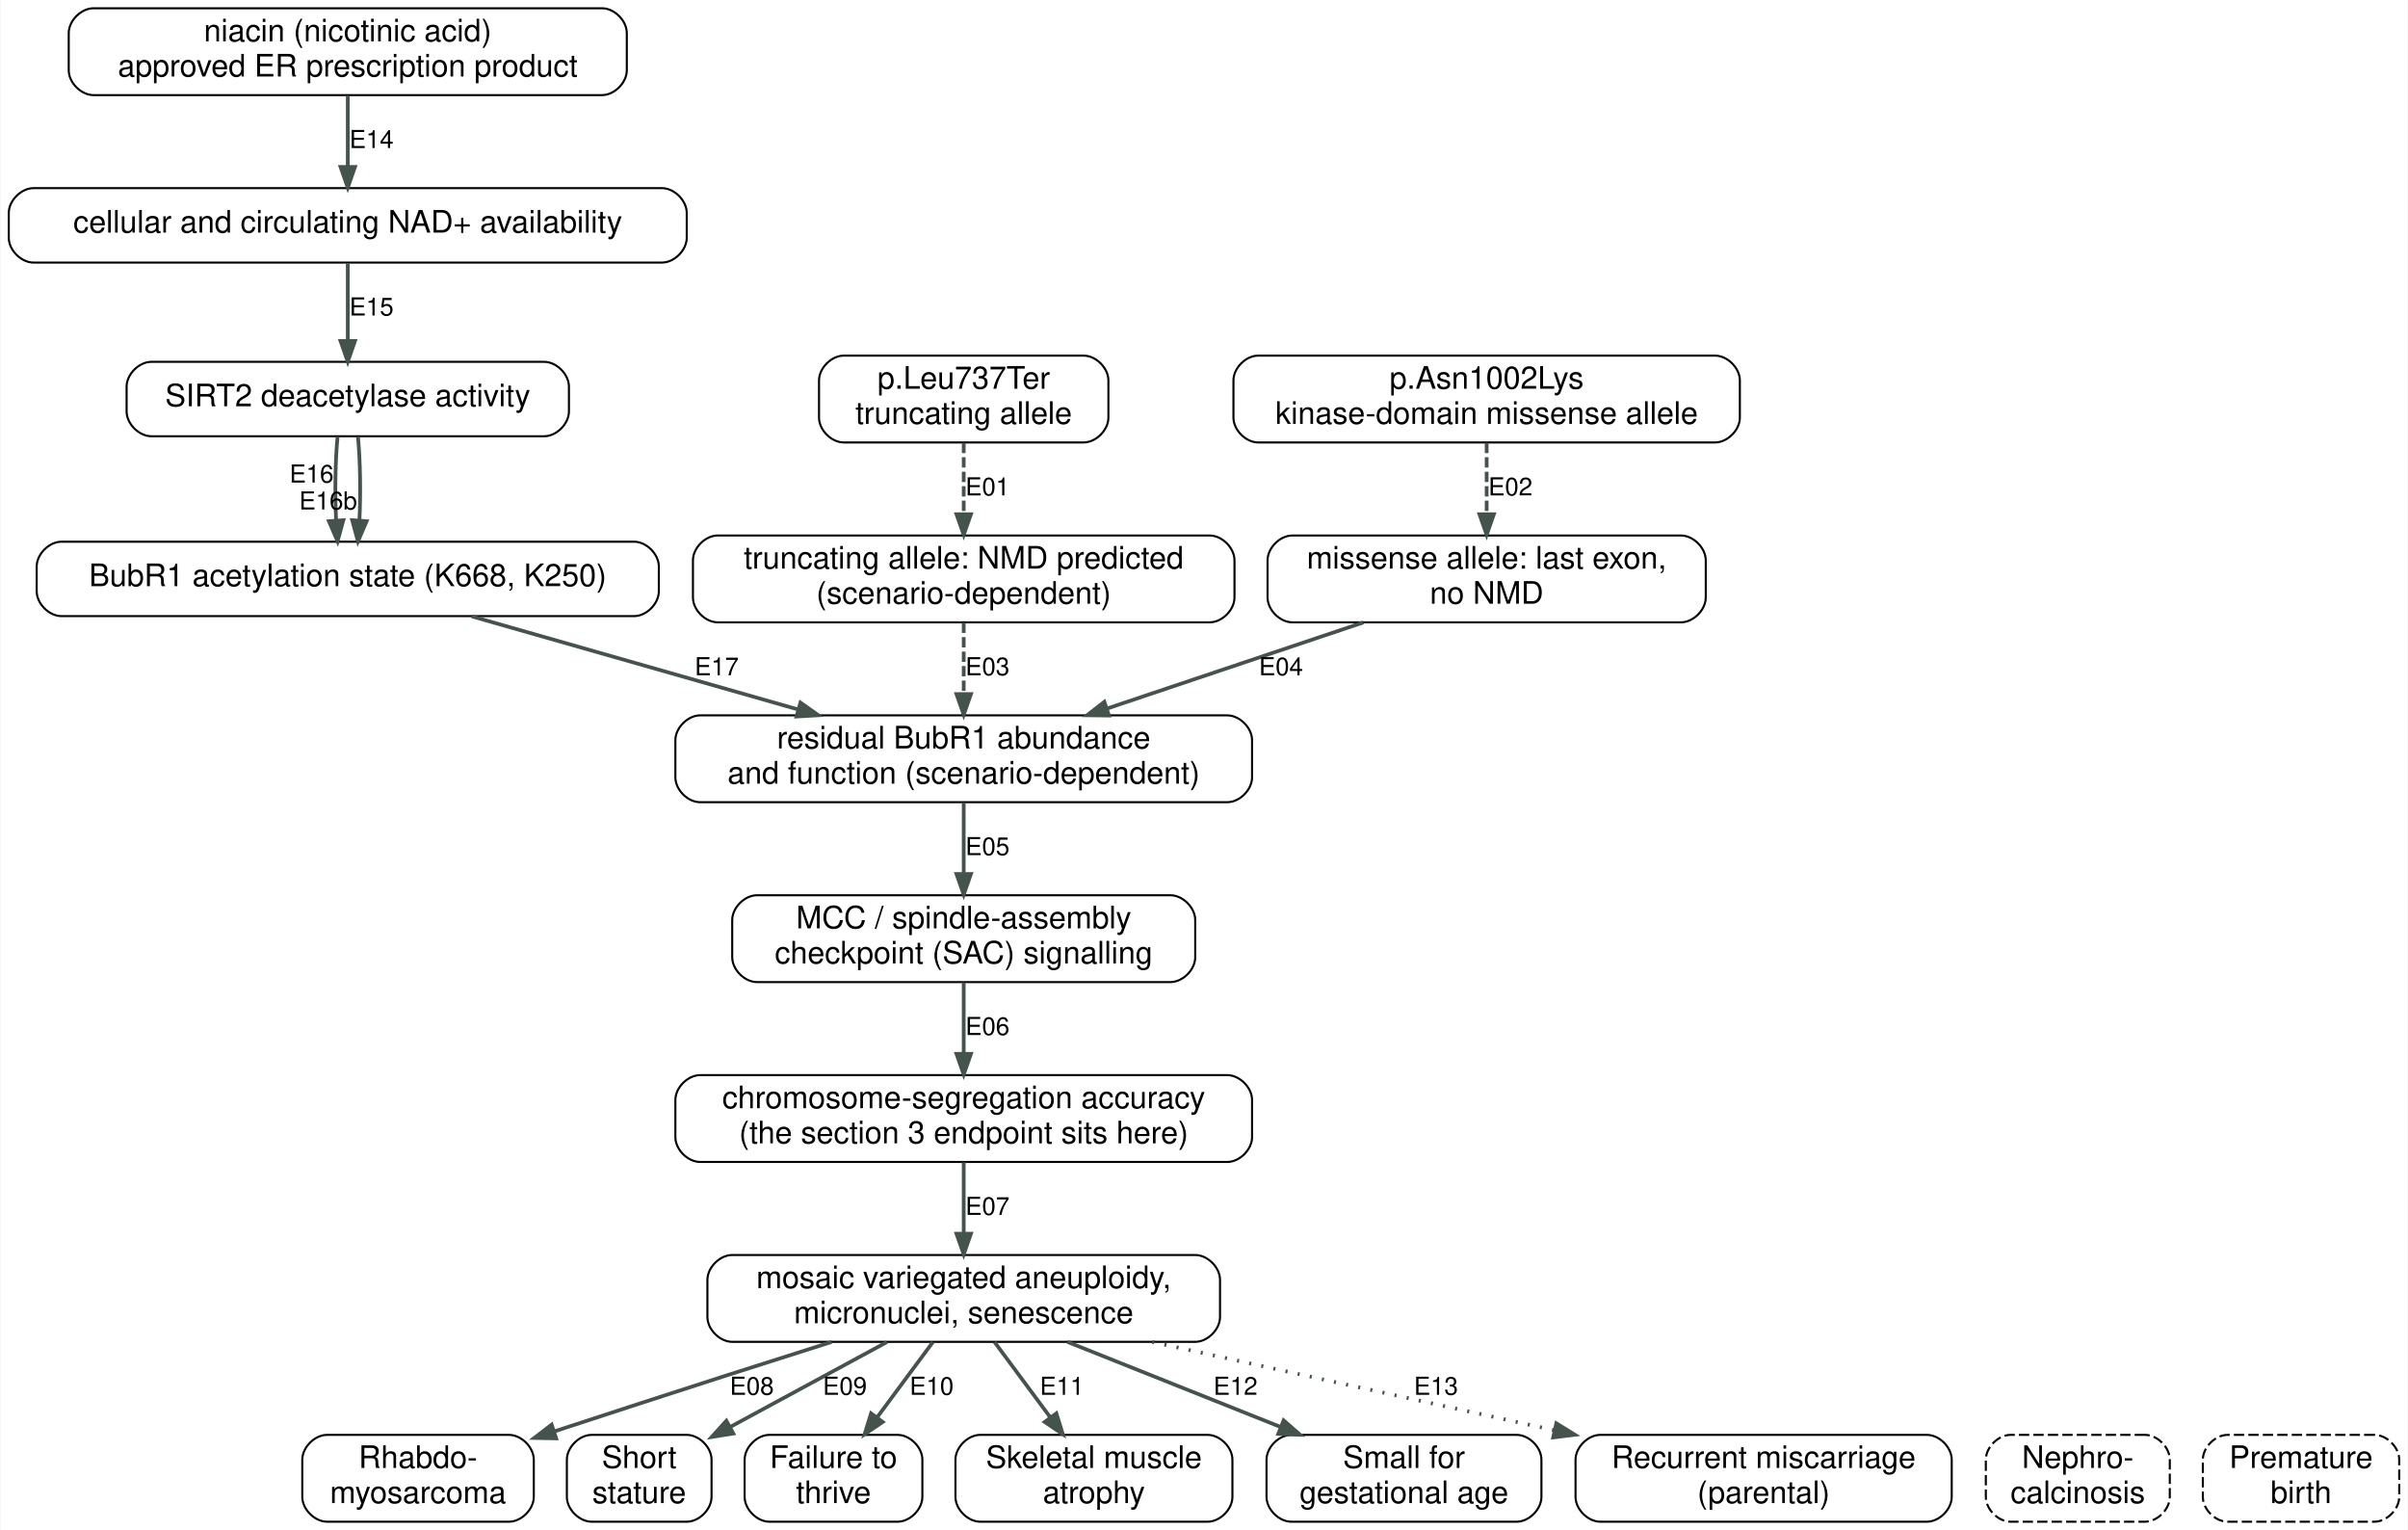
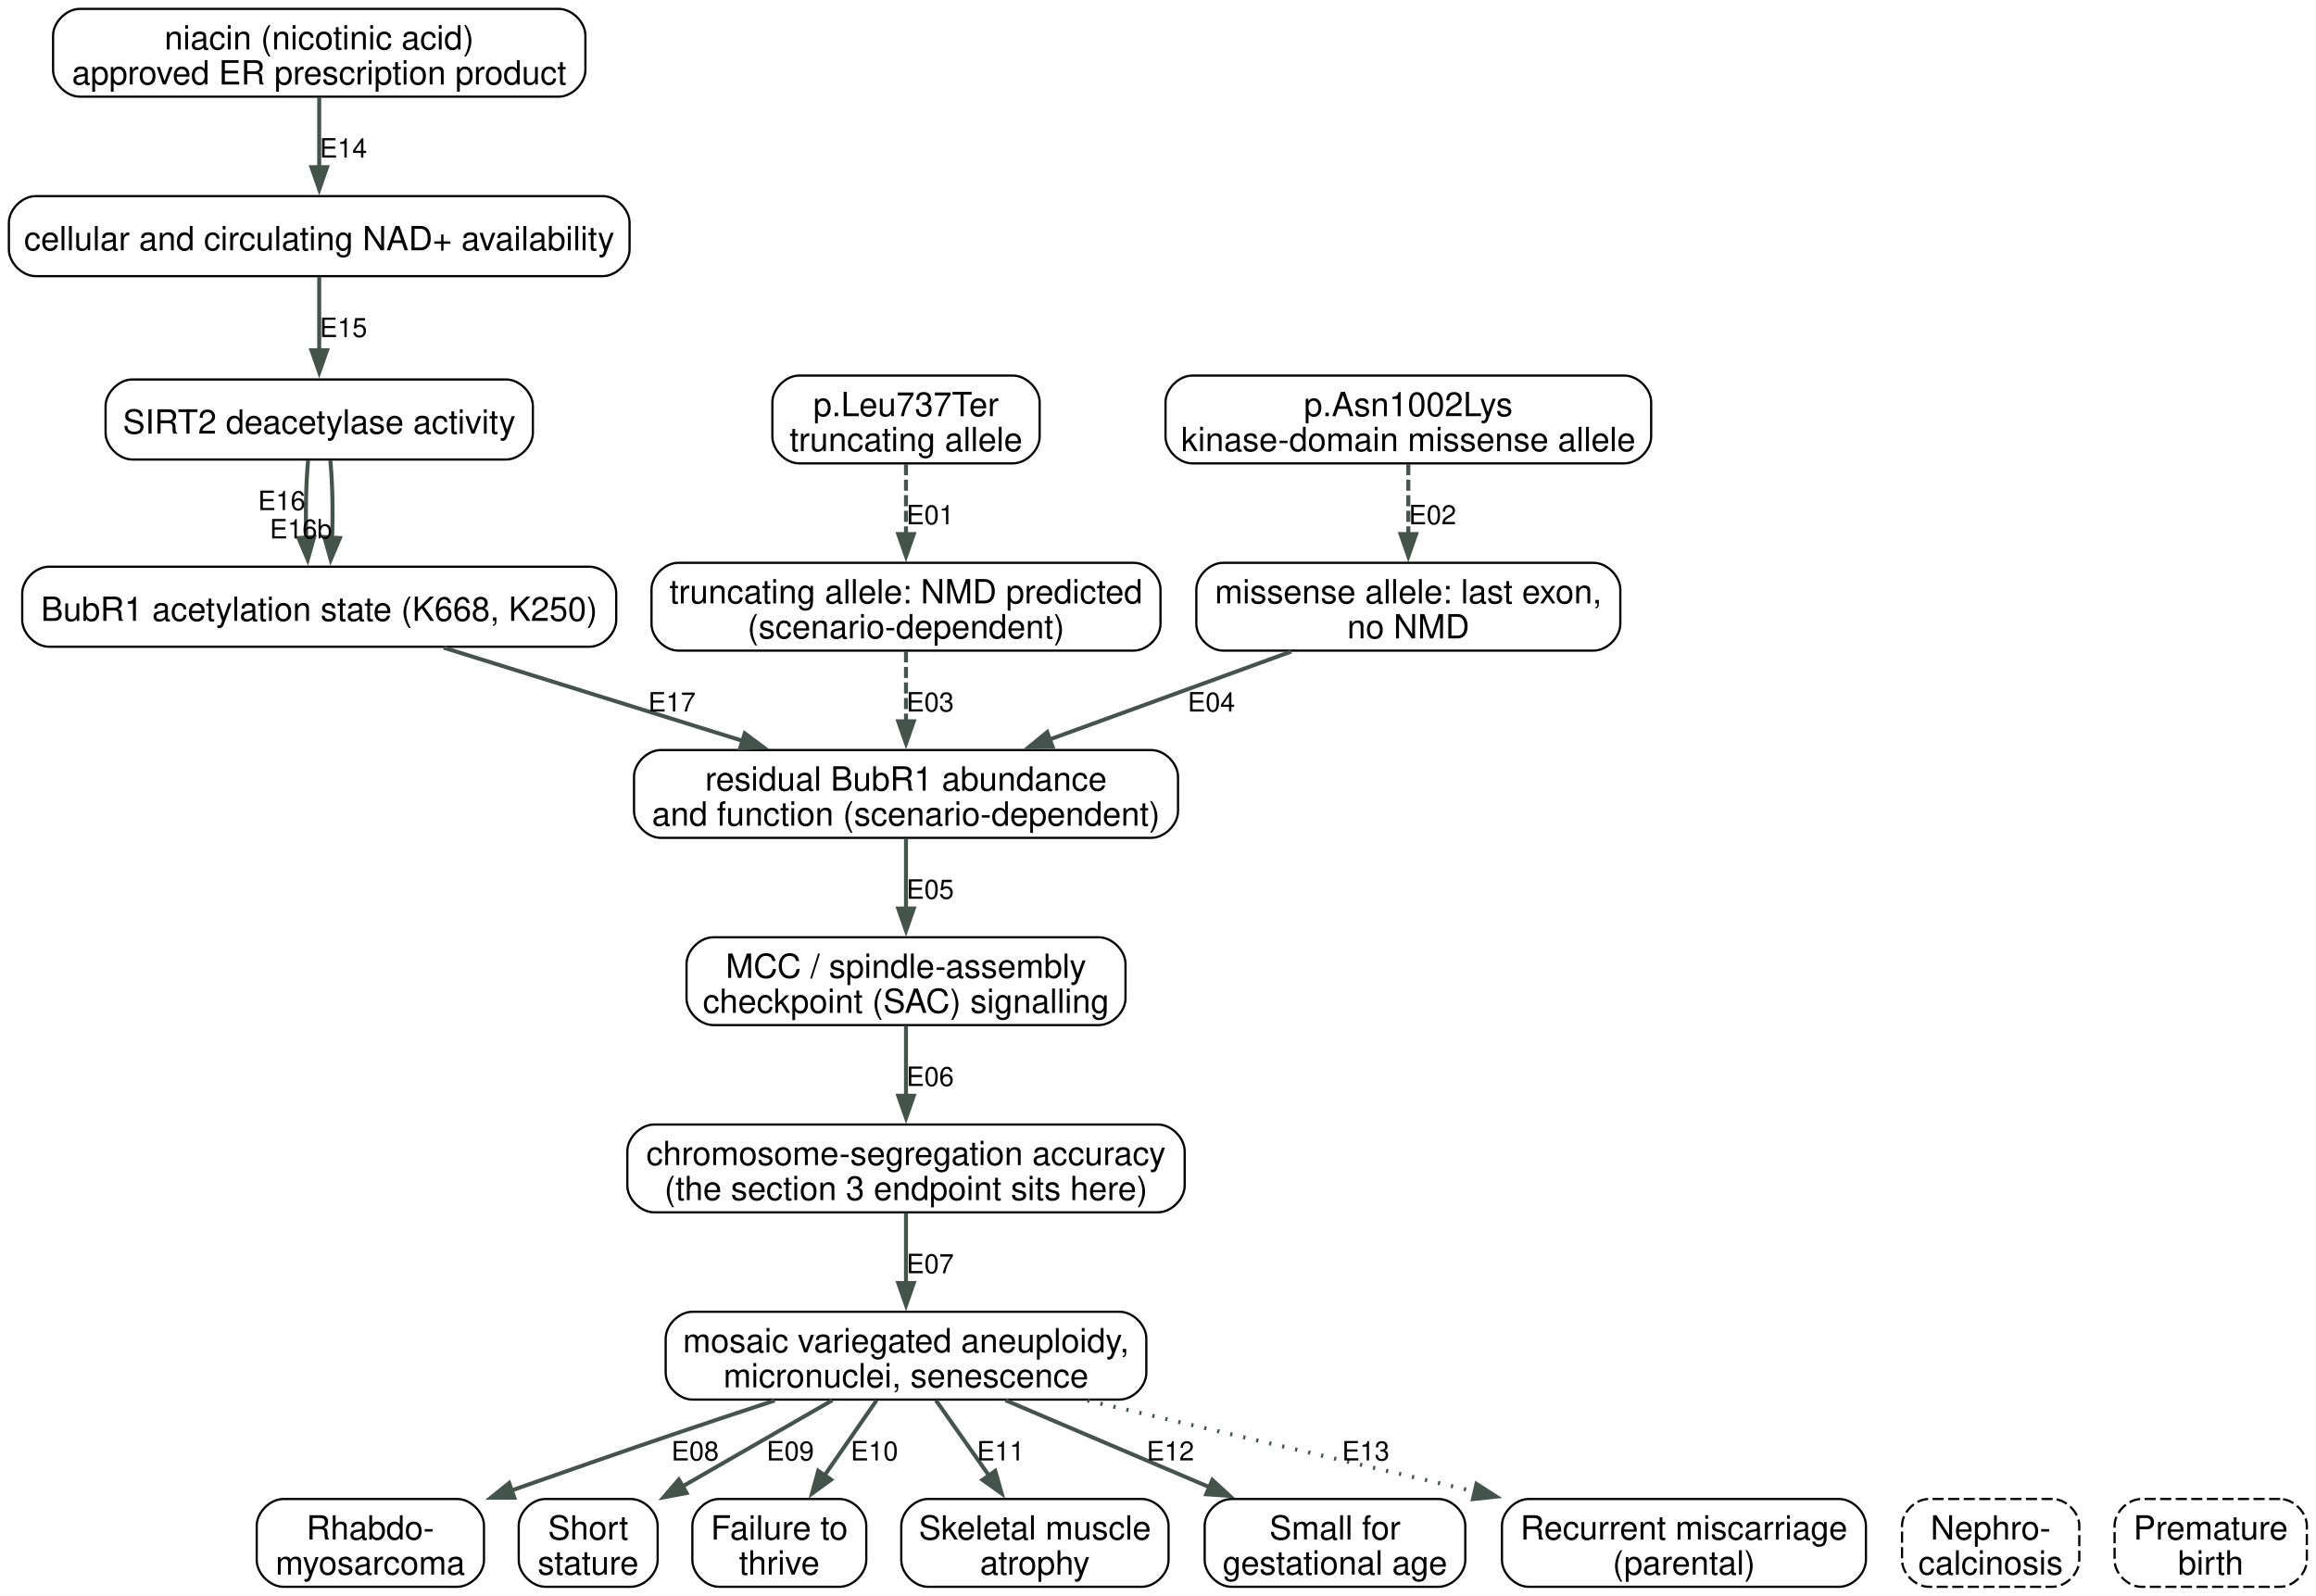
- <svg xmlns="http://www.w3.org/2000/svg" width="1165pt" height="740pt" viewBox="0.00 0.00 1164.50 740.00">
-   <g id="graph0" class="graph" transform="scale(1 1) rotate(0) translate(4 736)">
-     <polygon fill="white" stroke="transparent" points="-4,4 -4,-736 1160.5,-736 1160.5,4 -4,4" />
+ <svg xmlns="http://www.w3.org/2000/svg" width="1042pt" height="718pt" viewBox="0.00 0.00 1042.00 718.00">
+   <g id="graph0" class="graph" transform="scale(1 1) rotate(0) translate(4 714)">
+     <polygon fill="white" stroke="none" points="-4,4 -4,-714 1037.88,-714 1037.88,4 -4,4" />
    <g id="node1" class="node">
-       <path fill="none" stroke="black" d="M287,-732C287,-732 41,-732 41,-732 35,-732 29,-726 29,-720 29,-720 29,-702 29,-702 29,-696 35,-690 41,-690 41,-690 287,-690 287,-690 293,-690 299,-696 299,-702 299,-702 299,-720 299,-720 299,-726 293,-732 287,-732" />
-       <text text-anchor="middle" x="164" y="-716" font-family="Helvetica,sans-Serif" font-size="15.00">niacin (nicotinic acid)</text>
-       <text text-anchor="middle" x="164" y="-699" font-family="Helvetica,sans-Serif" font-size="15.00">approved ER prescription product</text>
+       <path fill="none" stroke="black" d="M247.38,-710C247.38,-710 31.88,-710 31.88,-710 25.88,-710 19.88,-704 19.88,-698 19.88,-698 19.88,-682.5 19.88,-682.5 19.88,-676.5 25.88,-670.5 31.88,-670.5 31.88,-670.5 247.38,-670.5 247.38,-670.5 253.38,-670.5 259.38,-676.5 259.38,-682.5 259.38,-682.5 259.38,-698 259.38,-698 259.38,-704 253.38,-710 247.38,-710" />
+       <text xml:space="preserve" text-anchor="middle" x="139.62" y="-691.75" font-family="Helvetica,sans-Serif" font-size="15.00">niacin (nicotinic acid)</text>
+       <text xml:space="preserve" text-anchor="middle" x="139.62" y="-676" font-family="Helvetica,sans-Serif" font-size="15.00">approved ER prescription product</text>
    </g>
    <g id="node2" class="node">
-       <path fill="none" stroke="black" d="M316,-645C316,-645 12,-645 12,-645 6,-645 0,-639 0,-633 0,-633 0,-621 0,-621 0,-615 6,-609 12,-609 12,-609 316,-609 316,-609 322,-609 328,-615 328,-621 328,-621 328,-633 328,-633 328,-639 322,-645 316,-645" />
-       <text text-anchor="middle" x="164" y="-623.5" font-family="Helvetica,sans-Serif" font-size="15.00">cellular and circulating NAD+ availability</text>
+       <path fill="none" stroke="black" d="M267.25,-625.75C267.25,-625.75 12,-625.75 12,-625.75 6,-625.75 0,-619.75 0,-613.75 0,-613.75 0,-601.75 0,-601.75 0,-595.75 6,-589.75 12,-589.75 12,-589.75 267.25,-589.75 267.25,-589.75 273.25,-589.75 279.25,-595.75 279.25,-601.75 279.25,-601.75 279.25,-613.75 279.25,-613.75 279.25,-619.75 273.25,-625.75 267.25,-625.75" />
+       <text xml:space="preserve" text-anchor="middle" x="139.62" y="-601.38" font-family="Helvetica,sans-Serif" font-size="15.00">cellular and circulating NAD+ availability</text>
    </g>
    <g id="edge14" class="edge">
-       <path fill="none" stroke="#45534d" stroke-width="1.8" d="M164,-689.73C164,-679.38 164,-666.64 164,-655.42" />
-       <polygon fill="#45534d" stroke="#45534d" stroke-width="1.8" points="167.5,-655.26 164,-645.26 160.5,-655.26 167.5,-655.26" />
-       <text text-anchor="middle" x="175.5" y="-664.4" font-family="Helvetica,sans-Serif" font-size="12.00">E14</text>
+       <path fill="none" stroke="#45534d" stroke-width="1.8" d="M139.62,-670.17C139.62,-660.76 139.62,-649.18 139.62,-638.63" />
+       <polygon fill="#45534d" stroke="#45534d" stroke-width="1.8" points="143.13,-638.77 139.63,-628.77 136.13,-638.77 143.13,-638.77" />
+       <text xml:space="preserve" text-anchor="middle" x="150.5" y="-643.1" font-family="Helvetica,sans-Serif" font-size="12.00">E14</text>
    </g>
    <g id="node3" class="node">
-       <path fill="none" stroke="black" d="M259,-561C259,-561 69,-561 69,-561 63,-561 57,-555 57,-549 57,-549 57,-537 57,-537 57,-531 63,-525 69,-525 69,-525 259,-525 259,-525 265,-525 271,-531 271,-537 271,-537 271,-549 271,-549 271,-555 265,-561 259,-561" />
-       <text text-anchor="middle" x="164" y="-539.5" font-family="Helvetica,sans-Serif" font-size="15.00">SIRT2 deacetylase activity</text>
+       <path fill="none" stroke="black" d="M223.75,-543.25C223.75,-543.25 55.5,-543.25 55.5,-543.25 49.5,-543.25 43.5,-537.25 43.5,-531.25 43.5,-531.25 43.5,-519.25 43.5,-519.25 43.5,-513.25 49.5,-507.25 55.5,-507.25 55.5,-507.25 223.75,-507.25 223.75,-507.25 229.75,-507.25 235.75,-513.25 235.75,-519.25 235.75,-519.25 235.75,-531.25 235.75,-531.25 235.75,-537.25 229.75,-543.25 223.75,-543.25" />
+       <text xml:space="preserve" text-anchor="middle" x="139.62" y="-518.88" font-family="Helvetica,sans-Serif" font-size="15.00">SIRT2 deacetylase activity</text>
    </g>
    <g id="edge15" class="edge">
-       <path fill="none" stroke="#45534d" stroke-width="1.8" d="M164,-608.61C164,-597.77 164,-583.6 164,-571.29" />
-       <polygon fill="#45534d" stroke="#45534d" stroke-width="1.8" points="167.5,-571.08 164,-561.08 160.5,-571.08 167.5,-571.08" />
-       <text text-anchor="middle" x="175.5" y="-583.4" font-family="Helvetica,sans-Serif" font-size="12.00">E15</text>
+       <path fill="none" stroke="#45534d" stroke-width="1.8" d="M139.62,-589.28C139.62,-579.58 139.62,-567.24 139.62,-556.05" />
+       <polygon fill="#45534d" stroke="#45534d" stroke-width="1.8" points="143.13,-556.41 139.63,-546.41 136.13,-556.41 143.13,-556.41" />
+       <text xml:space="preserve" text-anchor="middle" x="150.5" y="-562.35" font-family="Helvetica,sans-Serif" font-size="12.00">E15</text>
    </g>
    <g id="node4" class="node">
-       <path fill="none" stroke="black" d="M302.5,-474C302.5,-474 25.5,-474 25.5,-474 19.5,-474 13.5,-468 13.5,-462 13.5,-462 13.5,-450 13.5,-450 13.5,-444 19.5,-438 25.5,-438 25.5,-438 302.5,-438 302.5,-438 308.5,-438 314.5,-444 314.5,-450 314.5,-450 314.5,-462 314.5,-462 314.5,-468 308.5,-474 302.5,-474" />
-       <text text-anchor="middle" x="164" y="-452.5" font-family="Helvetica,sans-Serif" font-size="15.00">BubR1 acetylation state (K668, K250)</text>
+       <path fill="none" stroke="black" d="M261.25,-459C261.25,-459 18,-459 18,-459 12,-459 6,-453 6,-447 6,-447 6,-435 6,-435 6,-429 12,-423 18,-423 18,-423 261.25,-423 261.25,-423 267.25,-423 273.25,-429 273.25,-435 273.25,-435 273.25,-447 273.25,-447 273.25,-453 267.25,-459 261.25,-459" />
+       <text xml:space="preserve" text-anchor="middle" x="139.62" y="-434.62" font-family="Helvetica,sans-Serif" font-size="15.00">BubR1 acetylation state (K668, K250)</text>
    </g>
    <g id="edge16" class="edge">
-       <path fill="none" stroke="#45534d" stroke-width="1.8" d="M159.07,-524.8C157.94,-513.16 157.71,-497.55 158.36,-484.24" />
-       <polygon fill="#45534d" stroke="#45534d" stroke-width="1.8" points="161.86,-484.4 159.07,-474.18 154.87,-483.9 161.86,-484.4" />
-       <text text-anchor="middle" x="146.5" y="-502.59" font-family="Helvetica,sans-Serif" font-size="12.00">E16</text>
+       <path fill="none" stroke="#45534d" stroke-width="1.8" d="M134.62,-506.81C133.66,-496.67 133.39,-483.61 133.83,-471.88" />
+       <polygon fill="#45534d" stroke="#45534d" stroke-width="1.8" points="137.31,-472.34 134.45,-462.14 130.32,-471.9 137.31,-472.34" />
+       <text xml:space="preserve" text-anchor="middle" x="122.75" y="-484.48" font-family="Helvetica,sans-Serif" font-size="12.00">E16</text>
    </g>
    <g id="edge17" class="edge">
-       <path fill="none" stroke="#45534d" stroke-width="1.8" d="M168.93,-524.8C170.06,-513.16 170.29,-497.55 169.64,-484.24" />
-       <polygon fill="#45534d" stroke="#45534d" stroke-width="1.8" points="173.13,-483.9 168.93,-474.18 166.14,-484.4 173.13,-483.9" />
-       <text text-anchor="middle" x="154.5" y="-489.59" font-family="Helvetica,sans-Serif" font-size="12.00">E16b</text>
+       <path fill="none" stroke="#45534d" stroke-width="1.8" d="M144.63,-506.81C145.59,-496.67 145.86,-483.61 145.42,-471.88" />
+       <polygon fill="#45534d" stroke="#45534d" stroke-width="1.8" points="148.93,-471.9 144.8,-462.14 141.94,-472.34 148.93,-471.9" />
+       <text xml:space="preserve" text-anchor="middle" x="131.37" y="-471.73" font-family="Helvetica,sans-Serif" font-size="12.00">E16b</text>
    </g>
    <g id="node9" class="node">
-       <path fill="none" stroke="black" d="M589.5,-390C589.5,-390 334.5,-390 334.5,-390 328.5,-390 322.5,-384 322.5,-378 322.5,-378 322.5,-360 322.5,-360 322.5,-354 328.5,-348 334.5,-348 334.5,-348 589.5,-348 589.5,-348 595.5,-348 601.5,-354 601.5,-360 601.5,-360 601.5,-378 601.5,-378 601.5,-384 595.5,-390 589.5,-390" />
-       <text text-anchor="middle" x="462" y="-374" font-family="Helvetica,sans-Serif" font-size="15.00">residual BubR1 abundance</text>
-       <text text-anchor="middle" x="462" y="-357" font-family="Helvetica,sans-Serif" font-size="15.00">and function (scenario-dependent)</text>
+       <path fill="none" stroke="black" d="M514,-376.5C514,-376.5 293.25,-376.5 293.25,-376.5 287.25,-376.5 281.25,-370.5 281.25,-364.5 281.25,-364.5 281.25,-349 281.25,-349 281.25,-343 287.25,-337 293.25,-337 293.25,-337 514,-337 514,-337 520,-337 526,-343 526,-349 526,-349 526,-364.5 526,-364.5 526,-370.5 520,-376.5 514,-376.5" />
+       <text xml:space="preserve" text-anchor="middle" x="403.62" y="-358.25" font-family="Helvetica,sans-Serif" font-size="15.00">residual BubR1 abundance</text>
+       <text xml:space="preserve" text-anchor="middle" x="403.62" y="-342.5" font-family="Helvetica,sans-Serif" font-size="15.00">and function (scenario-dependent)</text>
    </g>
    <g id="edge18" class="edge">
-       <path fill="none" stroke="#45534d" stroke-width="1.8" d="M223.95,-437.9C269.36,-424.95 332.2,-407.02 381.92,-392.84" />
-       <polygon fill="#45534d" stroke="#45534d" stroke-width="1.8" points="383.02,-396.17 391.68,-390.06 381.1,-389.44 383.02,-396.17" />
-       <text text-anchor="middle" x="342.5" y="-409.4" font-family="Helvetica,sans-Serif" font-size="12.00">E17</text>
+       <path fill="none" stroke="#45534d" stroke-width="1.8" d="M195.61,-422.56C234.82,-410.34 287.6,-393.9 330.18,-380.63" />
+       <polygon fill="#45534d" stroke="#45534d" stroke-width="1.8" points="331.08,-384.02 339.59,-377.7 329,-377.33 331.08,-384.02" />
+       <text xml:space="preserve" text-anchor="middle" x="298.31" y="-393.85" font-family="Helvetica,sans-Serif" font-size="12.00">E17</text>
    </g>
    <g id="node5" class="node">
-       <path fill="none" stroke="black" d="M520,-564C520,-564 404,-564 404,-564 398,-564 392,-558 392,-552 392,-552 392,-534 392,-534 392,-528 398,-522 404,-522 404,-522 520,-522 520,-522 526,-522 532,-528 532,-534 532,-534 532,-552 532,-552 532,-558 526,-564 520,-564" />
-       <text text-anchor="middle" x="462" y="-548" font-family="Helvetica,sans-Serif" font-size="15.00">p.Leu737Ter</text>
-       <text text-anchor="middle" x="462" y="-531" font-family="Helvetica,sans-Serif" font-size="15.00">truncating allele</text>
+       <path fill="none" stroke="black" d="M451.75,-545C451.75,-545 355.5,-545 355.5,-545 349.5,-545 343.5,-539 343.5,-533 343.5,-533 343.5,-517.5 343.5,-517.5 343.5,-511.5 349.5,-505.5 355.5,-505.5 355.5,-505.5 451.75,-505.5 451.75,-505.5 457.75,-505.5 463.75,-511.5 463.75,-517.5 463.75,-517.5 463.75,-533 463.75,-533 463.75,-539 457.75,-545 451.75,-545" />
+       <text xml:space="preserve" text-anchor="middle" x="403.62" y="-526.75" font-family="Helvetica,sans-Serif" font-size="15.00">p.Leu737Ter</text>
+       <text xml:space="preserve" text-anchor="middle" x="403.62" y="-511" font-family="Helvetica,sans-Serif" font-size="15.00">truncating allele</text>
    </g>
    <g id="node7" class="node">
-       <path fill="none" stroke="black" d="M581,-477C581,-477 343,-477 343,-477 337,-477 331,-471 331,-465 331,-465 331,-447 331,-447 331,-441 337,-435 343,-435 343,-435 581,-435 581,-435 587,-435 593,-441 593,-447 593,-447 593,-465 593,-465 593,-471 587,-477 581,-477" />
-       <text text-anchor="middle" x="462" y="-461" font-family="Helvetica,sans-Serif" font-size="15.00">truncating allele: NMD predicted</text>
-       <text text-anchor="middle" x="462" y="-444" font-family="Helvetica,sans-Serif" font-size="15.00">(scenario-dependent)</text>
+       <path fill="none" stroke="black" d="M506.12,-460.75C506.12,-460.75 301.12,-460.75 301.12,-460.75 295.12,-460.75 289.12,-454.75 289.12,-448.75 289.12,-448.75 289.12,-433.25 289.12,-433.25 289.12,-427.25 295.12,-421.25 301.12,-421.25 301.12,-421.25 506.12,-421.25 506.12,-421.25 512.12,-421.25 518.12,-427.25 518.12,-433.25 518.12,-433.25 518.12,-448.75 518.12,-448.75 518.12,-454.75 512.12,-460.75 506.12,-460.75" />
+       <text xml:space="preserve" text-anchor="middle" x="403.62" y="-442.5" font-family="Helvetica,sans-Serif" font-size="15.00">truncating allele: NMD predicted</text>
+       <text xml:space="preserve" text-anchor="middle" x="403.62" y="-426.75" font-family="Helvetica,sans-Serif" font-size="15.00">(scenario-dependent)</text>
    </g>
    <g id="edge1" class="edge">
-       <path fill="none" stroke="#45534d" stroke-width="1.8" stroke-dasharray="5,2" d="M462,-521.86C462,-511.56 462,-498.81 462,-487.35" />
-       <polygon fill="#45534d" stroke="#45534d" stroke-width="1.8" points="465.5,-487.29 462,-477.29 458.5,-487.29 465.5,-487.29" />
-       <text text-anchor="middle" x="473.5" y="-496.4" font-family="Helvetica,sans-Serif" font-size="12.00">E01</text>
+       <path fill="none" stroke="#45534d" stroke-width="1.8" stroke-dasharray="5,2" d="M403.62,-505.17C403.62,-495.73 403.62,-484.08 403.62,-473.36" />
+       <polygon fill="#45534d" stroke="#45534d" stroke-width="1.8" points="407.13,-473.7 403.63,-463.7 400.13,-473.7 407.13,-473.7" />
+       <text xml:space="preserve" text-anchor="middle" x="414.5" y="-478.1" font-family="Helvetica,sans-Serif" font-size="12.00">E01</text>
    </g>
    <g id="node6" class="node">
-       <path fill="none" stroke="black" d="M825.5,-564C825.5,-564 604.5,-564 604.5,-564 598.5,-564 592.5,-558 592.5,-552 592.5,-552 592.5,-534 592.5,-534 592.5,-528 598.5,-522 604.5,-522 604.5,-522 825.5,-522 825.5,-522 831.5,-522 837.5,-528 837.5,-534 837.5,-534 837.5,-552 837.5,-552 837.5,-558 831.5,-564 825.5,-564" />
-       <text text-anchor="middle" x="715" y="-548" font-family="Helvetica,sans-Serif" font-size="15.00">p.Asn1002Lys</text>
-       <text text-anchor="middle" x="715" y="-531" font-family="Helvetica,sans-Serif" font-size="15.00">kinase-domain missense allele</text>
+       <path fill="none" stroke="black" d="M726.88,-545C726.88,-545 532.38,-545 532.38,-545 526.38,-545 520.38,-539 520.38,-533 520.38,-533 520.38,-517.5 520.38,-517.5 520.38,-511.5 526.38,-505.5 532.38,-505.5 532.38,-505.5 726.88,-505.5 726.88,-505.5 732.88,-505.5 738.88,-511.5 738.88,-517.5 738.88,-517.5 738.88,-533 738.88,-533 738.88,-539 732.88,-545 726.88,-545" />
+       <text xml:space="preserve" text-anchor="middle" x="629.62" y="-526.75" font-family="Helvetica,sans-Serif" font-size="15.00">p.Asn1002Lys</text>
+       <text xml:space="preserve" text-anchor="middle" x="629.62" y="-511" font-family="Helvetica,sans-Serif" font-size="15.00">kinase-domain missense allele</text>
    </g>
    <g id="node8" class="node">
-       <path fill="none" stroke="black" d="M809,-477C809,-477 621,-477 621,-477 615,-477 609,-471 609,-465 609,-465 609,-447 609,-447 609,-441 615,-435 621,-435 621,-435 809,-435 809,-435 815,-435 821,-441 821,-447 821,-447 821,-465 821,-465 821,-471 815,-477 809,-477" />
-       <text text-anchor="middle" x="715" y="-461" font-family="Helvetica,sans-Serif" font-size="15.00">missense allele: last exon,</text>
-       <text text-anchor="middle" x="715" y="-444" font-family="Helvetica,sans-Serif" font-size="15.00">no NMD</text>
+       <path fill="none" stroke="black" d="M713,-460.75C713,-460.75 546.25,-460.75 546.25,-460.75 540.25,-460.75 534.25,-454.75 534.25,-448.75 534.25,-448.75 534.25,-433.25 534.25,-433.25 534.25,-427.25 540.25,-421.25 546.25,-421.25 546.25,-421.25 713,-421.25 713,-421.25 719,-421.25 725,-427.25 725,-433.25 725,-433.25 725,-448.75 725,-448.75 725,-454.75 719,-460.75 713,-460.75" />
+       <text xml:space="preserve" text-anchor="middle" x="629.62" y="-442.5" font-family="Helvetica,sans-Serif" font-size="15.00">missense allele: last exon,</text>
+       <text xml:space="preserve" text-anchor="middle" x="629.62" y="-426.75" font-family="Helvetica,sans-Serif" font-size="15.00">no NMD</text>
    </g>
    <g id="edge2" class="edge">
-       <path fill="none" stroke="#45534d" stroke-width="1.8" stroke-dasharray="5,2" d="M715,-521.86C715,-511.56 715,-498.81 715,-487.35" />
-       <polygon fill="#45534d" stroke="#45534d" stroke-width="1.8" points="718.5,-487.29 715,-477.29 711.5,-487.29 718.5,-487.29" />
-       <text text-anchor="middle" x="726.5" y="-496.4" font-family="Helvetica,sans-Serif" font-size="12.00">E02</text>
+       <path fill="none" stroke="#45534d" stroke-width="1.8" stroke-dasharray="5,2" d="M629.62,-505.17C629.62,-495.73 629.62,-484.08 629.62,-473.36" />
+       <polygon fill="#45534d" stroke="#45534d" stroke-width="1.8" points="633.13,-473.7 629.63,-463.7 626.13,-473.7 633.13,-473.7" />
+       <text xml:space="preserve" text-anchor="middle" x="640.5" y="-478.1" font-family="Helvetica,sans-Serif" font-size="12.00">E02</text>
    </g>
    <g id="edge3" class="edge">
-       <path fill="none" stroke="#45534d" stroke-width="1.8" stroke-dasharray="5,2" d="M462,-434.86C462,-424.56 462,-411.81 462,-400.35" />
-       <polygon fill="#45534d" stroke="#45534d" stroke-width="1.8" points="465.5,-400.29 462,-390.29 458.5,-400.29 465.5,-400.29" />
-       <text text-anchor="middle" x="473.5" y="-409.4" font-family="Helvetica,sans-Serif" font-size="12.00">E03</text>
+       <path fill="none" stroke="#45534d" stroke-width="1.8" stroke-dasharray="5,2" d="M403.62,-420.92C403.62,-411.48 403.62,-399.83 403.62,-389.11" />
+       <polygon fill="#45534d" stroke="#45534d" stroke-width="1.8" points="407.13,-389.45 403.63,-379.45 400.13,-389.45 407.13,-389.45" />
+       <text xml:space="preserve" text-anchor="middle" x="414.5" y="-393.85" font-family="Helvetica,sans-Serif" font-size="12.00">E03</text>
    </g>
    <g id="edge4" class="edge">
-       <path fill="none" stroke="#45534d" stroke-width="1.8" d="M655.36,-434.96C618.19,-422.48 570.21,-406.36 531.35,-393.3" />
-       <polygon fill="#45534d" stroke="#45534d" stroke-width="1.8" points="532.27,-389.92 521.67,-390.05 530.04,-396.55 532.27,-389.92" />
-       <text text-anchor="middle" x="615.5" y="-409.4" font-family="Helvetica,sans-Serif" font-size="12.00">E04</text>
+       <path fill="none" stroke="#45534d" stroke-width="1.8" d="M576.92,-420.82C544.49,-409.02 502.68,-393.8 468.25,-381.27" />
+       <polygon fill="#45534d" stroke="#45534d" stroke-width="1.8" points="469.56,-378.02 458.97,-377.89 467.17,-384.6 469.56,-378.02" />
+       <text xml:space="preserve" text-anchor="middle" x="541.03" y="-393.85" font-family="Helvetica,sans-Serif" font-size="12.00">E04</text>
    </g>
    <g id="node10" class="node">
-       <path fill="none" stroke="black" d="M562,-303C562,-303 362,-303 362,-303 356,-303 350,-297 350,-291 350,-291 350,-273 350,-273 350,-267 356,-261 362,-261 362,-261 562,-261 562,-261 568,-261 574,-267 574,-273 574,-273 574,-291 574,-291 574,-297 568,-303 562,-303" />
-       <text text-anchor="middle" x="462" y="-287" font-family="Helvetica,sans-Serif" font-size="15.00">MCC / spindle-assembly</text>
-       <text text-anchor="middle" x="462" y="-270" font-family="Helvetica,sans-Serif" font-size="15.00">checkpoint (SAC) signalling</text>
+       <path fill="none" stroke="black" d="M490.38,-292.25C490.38,-292.25 316.88,-292.25 316.88,-292.25 310.88,-292.25 304.88,-286.25 304.88,-280.25 304.88,-280.25 304.88,-264.75 304.88,-264.75 304.88,-258.75 310.88,-252.75 316.88,-252.75 316.88,-252.75 490.38,-252.75 490.38,-252.75 496.38,-252.75 502.38,-258.75 502.38,-264.75 502.38,-264.75 502.38,-280.25 502.38,-280.25 502.38,-286.25 496.38,-292.25 490.38,-292.25" />
+       <text xml:space="preserve" text-anchor="middle" x="403.62" y="-274" font-family="Helvetica,sans-Serif" font-size="15.00">MCC / spindle-assembly</text>
+       <text xml:space="preserve" text-anchor="middle" x="403.62" y="-258.25" font-family="Helvetica,sans-Serif" font-size="15.00">checkpoint (SAC) signalling</text>
    </g>
    <g id="edge5" class="edge">
-       <path fill="none" stroke="#45534d" stroke-width="1.8" d="M462,-347.86C462,-337.56 462,-324.81 462,-313.35" />
-       <polygon fill="#45534d" stroke="#45534d" stroke-width="1.8" points="465.5,-313.29 462,-303.29 458.5,-313.29 465.5,-313.29" />
-       <text text-anchor="middle" x="473.5" y="-322.4" font-family="Helvetica,sans-Serif" font-size="12.00">E05</text>
+       <path fill="none" stroke="#45534d" stroke-width="1.8" d="M403.62,-336.67C403.62,-327.23 403.62,-315.58 403.62,-304.86" />
+       <polygon fill="#45534d" stroke="#45534d" stroke-width="1.8" points="407.13,-305.2 403.63,-295.2 400.13,-305.2 407.13,-305.2" />
+       <text xml:space="preserve" text-anchor="middle" x="414.5" y="-309.6" font-family="Helvetica,sans-Serif" font-size="12.00">E05</text>
    </g>
    <g id="node11" class="node">
-       <path fill="none" stroke="black" d="M589.5,-216C589.5,-216 334.5,-216 334.5,-216 328.5,-216 322.5,-210 322.5,-204 322.5,-204 322.5,-186 322.5,-186 322.5,-180 328.5,-174 334.5,-174 334.5,-174 589.5,-174 589.5,-174 595.5,-174 601.5,-180 601.5,-186 601.5,-186 601.5,-204 601.5,-204 601.5,-210 595.5,-216 589.5,-216" />
-       <text text-anchor="middle" x="462" y="-200" font-family="Helvetica,sans-Serif" font-size="15.00">chromosome-segregation accuracy</text>
-       <text text-anchor="middle" x="462" y="-183" font-family="Helvetica,sans-Serif" font-size="15.00">(the section 3 endpoint sits here)</text>
+       <path fill="none" stroke="black" d="M517,-208C517,-208 290.25,-208 290.25,-208 284.25,-208 278.25,-202 278.25,-196 278.25,-196 278.25,-180.5 278.25,-180.5 278.25,-174.5 284.25,-168.5 290.25,-168.5 290.25,-168.5 517,-168.5 517,-168.5 523,-168.5 529,-174.5 529,-180.5 529,-180.5 529,-196 529,-196 529,-202 523,-208 517,-208" />
+       <text xml:space="preserve" text-anchor="middle" x="403.62" y="-189.75" font-family="Helvetica,sans-Serif" font-size="15.00">chromosome-segregation accuracy</text>
+       <text xml:space="preserve" text-anchor="middle" x="403.62" y="-174" font-family="Helvetica,sans-Serif" font-size="15.00">(the section 3 endpoint sits here)</text>
    </g>
    <g id="edge6" class="edge">
-       <path fill="none" stroke="#45534d" stroke-width="1.8" d="M462,-260.86C462,-250.56 462,-237.81 462,-226.35" />
-       <polygon fill="#45534d" stroke="#45534d" stroke-width="1.8" points="465.5,-226.29 462,-216.29 458.5,-226.29 465.5,-226.29" />
-       <text text-anchor="middle" x="473.5" y="-235.4" font-family="Helvetica,sans-Serif" font-size="12.00">E06</text>
+       <path fill="none" stroke="#45534d" stroke-width="1.8" d="M403.62,-252.42C403.62,-242.98 403.62,-231.33 403.62,-220.61" />
+       <polygon fill="#45534d" stroke="#45534d" stroke-width="1.8" points="407.13,-220.95 403.63,-210.95 400.13,-220.95 407.13,-220.95" />
+       <text xml:space="preserve" text-anchor="middle" x="414.5" y="-225.35" font-family="Helvetica,sans-Serif" font-size="12.00">E06</text>
    </g>
    <g id="node12" class="node">
-       <path fill="none" stroke="black" d="M574,-129C574,-129 350,-129 350,-129 344,-129 338,-123 338,-117 338,-117 338,-99 338,-99 338,-93 344,-87 350,-87 350,-87 574,-87 574,-87 580,-87 586,-93 586,-99 586,-99 586,-117 586,-117 586,-123 580,-129 574,-129" />
-       <text text-anchor="middle" x="462" y="-113" font-family="Helvetica,sans-Serif" font-size="15.00">mosaic variegated aneuploidy,</text>
-       <text text-anchor="middle" x="462" y="-96" font-family="Helvetica,sans-Serif" font-size="15.00">micronuclei, senescence</text>
+       <path fill="none" stroke="black" d="M499.75,-123.75C499.75,-123.75 307.5,-123.75 307.5,-123.75 301.5,-123.75 295.5,-117.75 295.5,-111.75 295.5,-111.75 295.5,-96.25 295.5,-96.25 295.5,-90.25 301.5,-84.25 307.5,-84.25 307.5,-84.25 499.75,-84.25 499.75,-84.25 505.75,-84.25 511.75,-90.25 511.75,-96.25 511.75,-96.25 511.75,-111.75 511.75,-111.75 511.75,-117.75 505.75,-123.75 499.75,-123.75" />
+       <text xml:space="preserve" text-anchor="middle" x="403.62" y="-105.5" font-family="Helvetica,sans-Serif" font-size="15.00">mosaic variegated aneuploidy,</text>
+       <text xml:space="preserve" text-anchor="middle" x="403.62" y="-89.75" font-family="Helvetica,sans-Serif" font-size="15.00">micronuclei, senescence</text>
    </g>
    <g id="edge7" class="edge">
-       <path fill="none" stroke="#45534d" stroke-width="1.8" d="M462,-173.86C462,-163.56 462,-150.81 462,-139.35" />
-       <polygon fill="#45534d" stroke="#45534d" stroke-width="1.8" points="465.5,-139.29 462,-129.29 458.5,-139.29 465.5,-139.29" />
-       <text text-anchor="middle" x="473.5" y="-148.4" font-family="Helvetica,sans-Serif" font-size="12.00">E07</text>
+       <path fill="none" stroke="#45534d" stroke-width="1.8" d="M403.62,-168.17C403.62,-158.73 403.62,-147.08 403.62,-136.36" />
+       <polygon fill="#45534d" stroke="#45534d" stroke-width="1.8" points="407.13,-136.7 403.63,-126.7 400.13,-136.7 407.13,-136.7" />
+       <text xml:space="preserve" text-anchor="middle" x="414.5" y="-141.1" font-family="Helvetica,sans-Serif" font-size="12.00">E07</text>
    </g>
    <g id="node13" class="node">
-       <path fill="none" stroke="black" d="M242,-42C242,-42 154,-42 154,-42 148,-42 142,-36 142,-30 142,-30 142,-12 142,-12 142,-6 148,0 154,0 154,0 242,0 242,0 248,0 254,-6 254,-12 254,-12 254,-30 254,-30 254,-36 248,-42 242,-42" />
-       <text text-anchor="middle" x="198" y="-26" font-family="Helvetica,sans-Serif" font-size="15.00">Rhabdo-</text>
-       <text text-anchor="middle" x="198" y="-9" font-family="Helvetica,sans-Serif" font-size="15.00">myosarcoma</text>
+       <path fill="none" stroke="black" d="M201.75,-39.5C201.75,-39.5 123.5,-39.5 123.5,-39.5 117.5,-39.5 111.5,-33.5 111.5,-27.5 111.5,-27.5 111.5,-12 111.5,-12 111.5,-6 117.5,0 123.5,0 123.5,0 201.75,0 201.75,0 207.75,0 213.75,-6 213.75,-12 213.75,-12 213.75,-27.5 213.75,-27.5 213.75,-33.5 207.75,-39.5 201.75,-39.5" />
+       <text xml:space="preserve" text-anchor="middle" x="162.62" y="-21.25" font-family="Helvetica,sans-Serif" font-size="15.00">Rhabdo-</text>
+       <text xml:space="preserve" text-anchor="middle" x="162.62" y="-5.5" font-family="Helvetica,sans-Serif" font-size="15.00">myosarcoma</text>
    </g>
    <g id="edge8" class="edge">
-       <path fill="none" stroke="#45534d" stroke-width="1.8" d="M398.05,-86.93C381.72,-81.77 364.2,-76.2 348,-71 320.48,-62.16 290.16,-52.28 264.03,-43.72" />
-       <polygon fill="#45534d" stroke="#45534d" stroke-width="1.8" points="264.82,-40.3 254.23,-40.51 262.64,-46.95 264.82,-40.3" />
-       <text text-anchor="middle" x="359.5" y="-61.4" font-family="Helvetica,sans-Serif" font-size="12.00">E08</text>
+       <path fill="none" stroke="#45534d" stroke-width="1.8" d="M344.55,-83.82C329.32,-78.81 312.97,-73.38 297.88,-68.25 274.41,-60.27 248.73,-51.31 226.11,-43.34" />
+       <polygon fill="#45534d" stroke="#45534d" stroke-width="1.8" points="227.4,-40.09 216.81,-40.06 225.07,-46.69 227.4,-40.09" />
+       <text xml:space="preserve" text-anchor="middle" x="308.75" y="-56.85" font-family="Helvetica,sans-Serif" font-size="12.00">E08</text>
    </g>
    <g id="node15" class="node">
-       <path fill="none" stroke="black" d="M328,-42C328,-42 282,-42 282,-42 276,-42 270,-36 270,-30 270,-30 270,-12 270,-12 270,-6 276,0 282,0 282,0 328,0 328,0 334,0 340,-6 340,-12 340,-12 340,-30 340,-30 340,-36 334,-42 328,-42" />
-       <text text-anchor="middle" x="305" y="-26" font-family="Helvetica,sans-Serif" font-size="15.00">Short</text>
-       <text text-anchor="middle" x="305" y="-9" font-family="Helvetica,sans-Serif" font-size="15.00">stature</text>
+       <path fill="none" stroke="black" d="M279.88,-39.5C279.88,-39.5 241.38,-39.5 241.38,-39.5 235.38,-39.5 229.38,-33.5 229.38,-27.5 229.38,-27.5 229.38,-12 229.38,-12 229.38,-6 235.38,0 241.38,0 241.38,0 279.88,0 279.88,0 285.88,0 291.88,-6 291.88,-12 291.88,-12 291.88,-27.5 291.88,-27.5 291.88,-33.5 285.88,-39.5 279.88,-39.5" />
+       <text xml:space="preserve" text-anchor="middle" x="260.62" y="-21.25" font-family="Helvetica,sans-Serif" font-size="15.00">Short</text>
+       <text xml:space="preserve" text-anchor="middle" x="260.62" y="-5.5" font-family="Helvetica,sans-Serif" font-size="15.00">stature</text>
    </g>
    <g id="edge9" class="edge">
-       <path fill="none" stroke="#45534d" stroke-width="1.8" d="M424.79,-86.86C402.04,-74.54 372.81,-58.71 348.92,-45.78" />
-       <polygon fill="#45534d" stroke="#45534d" stroke-width="1.8" points="350.52,-42.66 340.06,-40.98 347.18,-48.82 350.52,-42.66" />
-       <text text-anchor="middle" x="404.5" y="-61.4" font-family="Helvetica,sans-Serif" font-size="12.00">E09</text>
+       <path fill="none" stroke="#45534d" stroke-width="1.8" d="M370.46,-83.92C350.36,-72.37 324.53,-57.51 302.97,-45.11" />
+       <polygon fill="#45534d" stroke="#45534d" stroke-width="1.8" points="304.91,-42.19 294.5,-40.23 301.42,-48.25 304.91,-42.19" />
+       <text xml:space="preserve" text-anchor="middle" x="351.56" y="-56.85" font-family="Helvetica,sans-Serif" font-size="12.00">E09</text>
    </g>
    <g id="node16" class="node">
-       <path fill="none" stroke="black" d="M430,-42C430,-42 368,-42 368,-42 362,-42 356,-36 356,-30 356,-30 356,-12 356,-12 356,-6 362,0 368,0 368,0 430,0 430,0 436,0 442,-6 442,-12 442,-12 442,-30 442,-30 442,-36 436,-42 430,-42" />
-       <text text-anchor="middle" x="399" y="-26" font-family="Helvetica,sans-Serif" font-size="15.00">Failure to</text>
-       <text text-anchor="middle" x="399" y="-9" font-family="Helvetica,sans-Serif" font-size="15.00">thrive</text>
+       <path fill="none" stroke="black" d="M373.75,-39.5C373.75,-39.5 319.5,-39.5 319.5,-39.5 313.5,-39.5 307.5,-33.5 307.5,-27.5 307.5,-27.5 307.5,-12 307.5,-12 307.5,-6 313.5,0 319.5,0 319.5,0 373.75,0 373.75,0 379.75,0 385.75,-6 385.75,-12 385.75,-12 385.75,-27.5 385.75,-27.5 385.75,-33.5 379.75,-39.5 373.75,-39.5" />
+       <text xml:space="preserve" text-anchor="middle" x="346.62" y="-21.25" font-family="Helvetica,sans-Serif" font-size="15.00">Failure to</text>
+       <text xml:space="preserve" text-anchor="middle" x="346.62" y="-5.5" font-family="Helvetica,sans-Serif" font-size="15.00">thrive</text>
    </g>
    <g id="edge10" class="edge">
-       <path fill="none" stroke="#45534d" stroke-width="1.8" d="M447.07,-86.86C439.05,-76.03 429.02,-62.5 420.2,-50.61" />
-       <polygon fill="#45534d" stroke="#45534d" stroke-width="1.8" points="422.81,-48.24 414.04,-42.29 417.18,-52.41 422.81,-48.24" />
-       <text text-anchor="middle" x="446.5" y="-61.4" font-family="Helvetica,sans-Serif" font-size="12.00">E10</text>
+       <path fill="none" stroke="#45534d" stroke-width="1.8" d="M390.4,-83.92C383.43,-73.85 374.71,-61.28 366.9,-50.01" />
+       <polygon fill="#45534d" stroke="#45534d" stroke-width="1.8" points="369.9,-48.19 361.33,-41.96 364.14,-52.18 369.9,-48.19" />
+       <text xml:space="preserve" text-anchor="middle" x="389.41" y="-56.85" font-family="Helvetica,sans-Serif" font-size="12.00">E10</text>
    </g>
    <g id="node17" class="node">
-       <path fill="none" stroke="black" d="M580,-42C580,-42 470,-42 470,-42 464,-42 458,-36 458,-30 458,-30 458,-12 458,-12 458,-6 464,0 470,0 470,0 580,0 580,0 586,0 592,-6 592,-12 592,-12 592,-30 592,-30 592,-36 586,-42 580,-42" />
-       <text text-anchor="middle" x="525" y="-26" font-family="Helvetica,sans-Serif" font-size="15.00">Skeletal muscle</text>
-       <text text-anchor="middle" x="525" y="-9" font-family="Helvetica,sans-Serif" font-size="15.00">atrophy</text>
+       <path fill="none" stroke="black" d="M509.75,-39.5C509.75,-39.5 413.5,-39.5 413.5,-39.5 407.5,-39.5 401.5,-33.5 401.5,-27.5 401.5,-27.5 401.5,-12 401.5,-12 401.5,-6 407.5,0 413.5,0 413.5,0 509.75,0 509.75,0 515.75,0 521.75,-6 521.75,-12 521.75,-12 521.75,-27.5 521.75,-27.5 521.75,-33.5 515.75,-39.5 509.75,-39.5" />
+       <text xml:space="preserve" text-anchor="middle" x="461.62" y="-21.25" font-family="Helvetica,sans-Serif" font-size="15.00">Skeletal muscle</text>
+       <text xml:space="preserve" text-anchor="middle" x="461.62" y="-5.5" font-family="Helvetica,sans-Serif" font-size="15.00">atrophy</text>
    </g>
    <g id="edge11" class="edge">
-       <path fill="none" stroke="#45534d" stroke-width="1.8" d="M476.93,-86.86C484.95,-76.03 494.98,-62.5 503.8,-50.61" />
-       <polygon fill="#45534d" stroke="#45534d" stroke-width="1.8" points="506.82,-52.41 509.96,-42.29 501.19,-48.24 506.82,-52.41" />
-       <text text-anchor="middle" x="509.5" y="-61.4" font-family="Helvetica,sans-Serif" font-size="12.00">E11</text>
+       <path fill="none" stroke="#45534d" stroke-width="1.8" d="M417.08,-83.92C424.18,-73.85 433.04,-61.28 440.99,-50.01" />
+       <polygon fill="#45534d" stroke="#45534d" stroke-width="1.8" points="443.77,-52.14 446.68,-41.95 438.05,-48.1 443.77,-52.14" />
+       <text xml:space="preserve" text-anchor="middle" x="446.22" y="-56.85" font-family="Helvetica,sans-Serif" font-size="12.00">E11</text>
    </g>
    <g id="node19" class="node">
-       <path fill="none" stroke="black" d="M729.5,-42C729.5,-42 620.5,-42 620.5,-42 614.5,-42 608.5,-36 608.5,-30 608.5,-30 608.5,-12 608.5,-12 608.5,-6 614.5,0 620.5,0 620.5,0 729.5,0 729.5,0 735.5,0 741.5,-6 741.5,-12 741.5,-12 741.5,-30 741.5,-30 741.5,-36 735.5,-42 729.5,-42" />
-       <text text-anchor="middle" x="675" y="-26" font-family="Helvetica,sans-Serif" font-size="15.00">Small for</text>
-       <text text-anchor="middle" x="675" y="-9" font-family="Helvetica,sans-Serif" font-size="15.00">gestational age</text>
+       <path fill="none" stroke="black" d="M643.25,-39.5C643.25,-39.5 550,-39.5 550,-39.5 544,-39.5 538,-33.5 538,-27.5 538,-27.5 538,-12 538,-12 538,-6 544,0 550,0 550,0 643.25,0 643.25,0 649.25,0 655.25,-6 655.25,-12 655.25,-12 655.25,-27.5 655.25,-27.5 655.25,-33.5 649.25,-39.5 643.25,-39.5" />
+       <text xml:space="preserve" text-anchor="middle" x="596.62" y="-21.25" font-family="Helvetica,sans-Serif" font-size="15.00">Small for</text>
+       <text xml:space="preserve" text-anchor="middle" x="596.62" y="-5.5" font-family="Helvetica,sans-Serif" font-size="15.00">gestational age</text>
    </g>
    <g id="edge12" class="edge">
-       <path fill="none" stroke="#45534d" stroke-width="1.8" d="M512.21,-86.96C543.1,-74.63 582.87,-58.77 615.37,-45.8" />
-       <polygon fill="#45534d" stroke="#45534d" stroke-width="1.8" points="616.77,-49.01 624.76,-42.05 614.18,-42.5 616.77,-49.01" />
-       <text text-anchor="middle" x="593.5" y="-61.4" font-family="Helvetica,sans-Serif" font-size="12.00">E12</text>
+       <path fill="none" stroke="#45534d" stroke-width="1.8" d="M448.39,-83.92C475.69,-72.29 510.85,-57.31 540.07,-44.85" />
+       <polygon fill="#45534d" stroke="#45534d" stroke-width="1.8" points="541.44,-48.07 549.26,-40.93 538.69,-41.63 541.44,-48.07" />
+       <text xml:space="preserve" text-anchor="middle" x="522.56" y="-56.85" font-family="Helvetica,sans-Serif" font-size="12.00">E12</text>
    </g>
    <g id="node20" class="node">
-       <path fill="none" stroke="black" d="M928,-42C928,-42 770,-42 770,-42 764,-42 758,-36 758,-30 758,-30 758,-12 758,-12 758,-6 764,0 770,0 770,0 928,0 928,0 934,0 940,-6 940,-12 940,-12 940,-30 940,-30 940,-36 934,-42 928,-42" />
-       <text text-anchor="middle" x="849" y="-26" font-family="Helvetica,sans-Serif" font-size="15.00">Recurrent miscarriage</text>
-       <text text-anchor="middle" x="849" y="-9" font-family="Helvetica,sans-Serif" font-size="15.00">(parental)</text>
+       <path fill="none" stroke="black" d="M823.5,-39.5C823.5,-39.5 683.75,-39.5 683.75,-39.5 677.75,-39.5 671.75,-33.5 671.75,-27.5 671.75,-27.5 671.75,-12 671.75,-12 671.75,-6 677.75,0 683.75,0 683.75,0 823.5,0 823.5,0 829.5,0 835.5,-6 835.5,-12 835.5,-12 835.5,-27.5 835.5,-27.5 835.5,-33.5 829.5,-39.5 823.5,-39.5" />
+       <text xml:space="preserve" text-anchor="middle" x="753.62" y="-21.25" font-family="Helvetica,sans-Serif" font-size="15.00">Recurrent miscarriage</text>
+       <text xml:space="preserve" text-anchor="middle" x="753.62" y="-5.5" font-family="Helvetica,sans-Serif" font-size="15.00">(parental)</text>
    </g>
    <g id="edge13" class="edge">
-       <path fill="none" stroke="#45534d" stroke-width="1.8" stroke-dasharray="1,5" d="M553.22,-86.96C611.65,-74.13 687.53,-57.47 747.8,-44.23" />
-       <polygon fill="#45534d" stroke="#45534d" stroke-width="1.8" points="748.7,-47.61 757.72,-42.05 747.2,-40.78 748.7,-47.61" />
-       <text text-anchor="middle" x="690.5" y="-61.4" font-family="Helvetica,sans-Serif" font-size="12.00">E13</text>
+       <path fill="none" stroke="#45534d" stroke-width="1.8" stroke-dasharray="1,5" d="M485.24,-83.82C537.45,-71.55 605.34,-55.6 659.77,-42.81" />
+       <polygon fill="#45534d" stroke="#45534d" stroke-width="1.8" points="660.29,-46.28 669.23,-40.58 658.69,-39.46 660.29,-46.28" />
+       <text xml:space="preserve" text-anchor="middle" x="610.46" y="-56.85" font-family="Helvetica,sans-Serif" font-size="12.00">E13</text>
    </g>
    <g id="node14" class="node">
-       <path fill="none" stroke="black" stroke-dasharray="5,2" d="M1033.5,-42C1033.5,-42 968.5,-42 968.5,-42 962.5,-42 956.5,-36 956.5,-30 956.5,-30 956.5,-12 956.5,-12 956.5,-6 962.5,0 968.5,0 968.5,0 1033.5,0 1033.5,0 1039.5,0 1045.5,-6 1045.5,-12 1045.5,-12 1045.5,-30 1045.5,-30 1045.5,-36 1039.5,-42 1033.5,-42" />
-       <text text-anchor="middle" x="1001" y="-26" font-family="Helvetica,sans-Serif" font-size="15.00">Nephro-</text>
-       <text text-anchor="middle" x="1001" y="-9" font-family="Helvetica,sans-Serif" font-size="15.00">calcinosis</text>
+       <path fill="none" stroke="black" stroke-dasharray="5,2" d="M919.5,-39.5C919.5,-39.5 863.75,-39.5 863.75,-39.5 857.75,-39.5 851.75,-33.5 851.75,-27.5 851.75,-27.5 851.75,-12 851.75,-12 851.75,-6 857.75,0 863.75,0 863.75,0 919.5,0 919.5,0 925.5,0 931.5,-6 931.5,-12 931.5,-12 931.5,-27.5 931.5,-27.5 931.5,-33.5 925.5,-39.5 919.5,-39.5" />
+       <text xml:space="preserve" text-anchor="middle" x="891.62" y="-21.25" font-family="Helvetica,sans-Serif" font-size="15.00">Nephro-</text>
+       <text xml:space="preserve" text-anchor="middle" x="891.62" y="-5.5" font-family="Helvetica,sans-Serif" font-size="15.00">calcinosis</text>
    </g>
    <g id="node18" class="node">
-       <path fill="none" stroke="black" stroke-dasharray="5,2" d="M1144.5,-42C1144.5,-42 1073.5,-42 1073.5,-42 1067.5,-42 1061.5,-36 1061.5,-30 1061.5,-30 1061.5,-12 1061.5,-12 1061.5,-6 1067.5,0 1073.5,0 1073.5,0 1144.5,0 1144.5,0 1150.5,0 1156.5,-6 1156.5,-12 1156.5,-12 1156.5,-30 1156.5,-30 1156.5,-36 1150.5,-42 1144.5,-42" />
-       <text text-anchor="middle" x="1109" y="-26" font-family="Helvetica,sans-Serif" font-size="15.00">Premature</text>
-       <text text-anchor="middle" x="1109" y="-9" font-family="Helvetica,sans-Serif" font-size="15.00">birth</text>
+       <path fill="none" stroke="black" stroke-dasharray="5,2" d="M1021.88,-39.5C1021.88,-39.5 959.38,-39.5 959.38,-39.5 953.38,-39.5 947.38,-33.5 947.38,-27.5 947.38,-27.5 947.38,-12 947.38,-12 947.38,-6 953.38,0 959.38,0 959.38,0 1021.88,0 1021.88,0 1027.88,0 1033.88,-6 1033.88,-12 1033.88,-12 1033.88,-27.5 1033.88,-27.5 1033.88,-33.5 1027.88,-39.5 1021.88,-39.5" />
+       <text xml:space="preserve" text-anchor="middle" x="990.62" y="-21.25" font-family="Helvetica,sans-Serif" font-size="15.00">Premature</text>
+       <text xml:space="preserve" text-anchor="middle" x="990.62" y="-5.5" font-family="Helvetica,sans-Serif" font-size="15.00">birth</text>
    </g>
  </g>
</svg>
